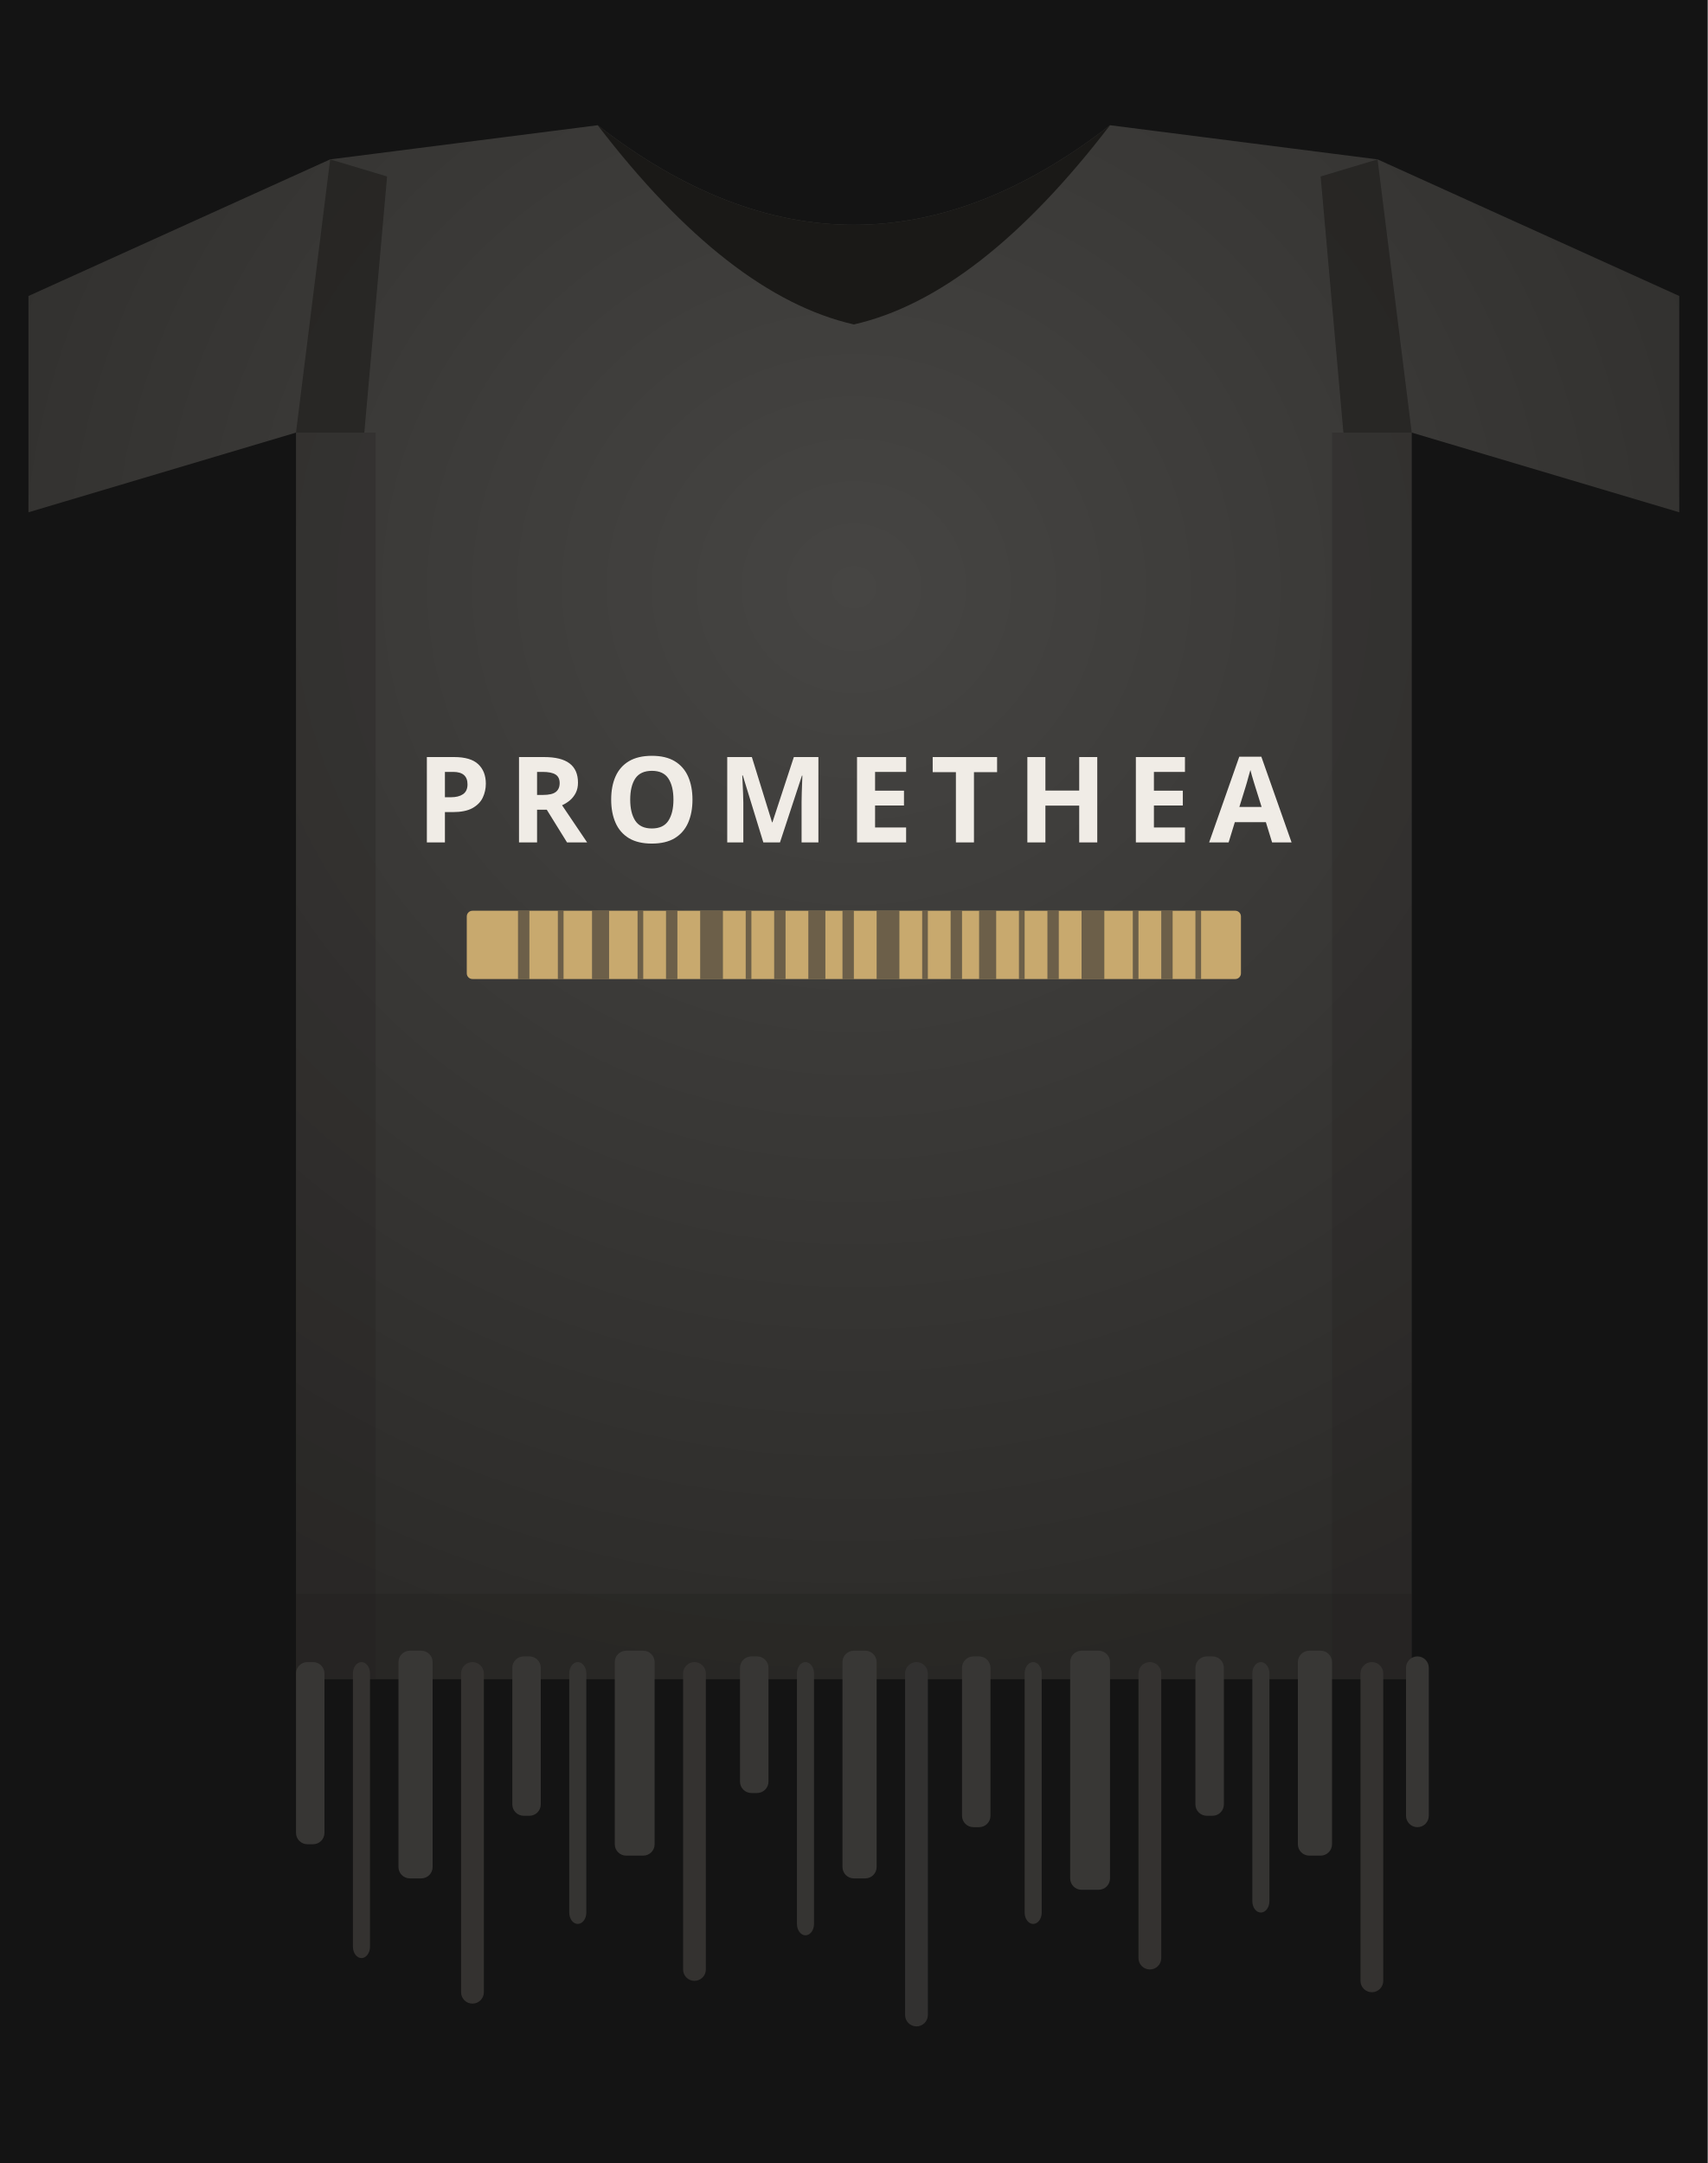
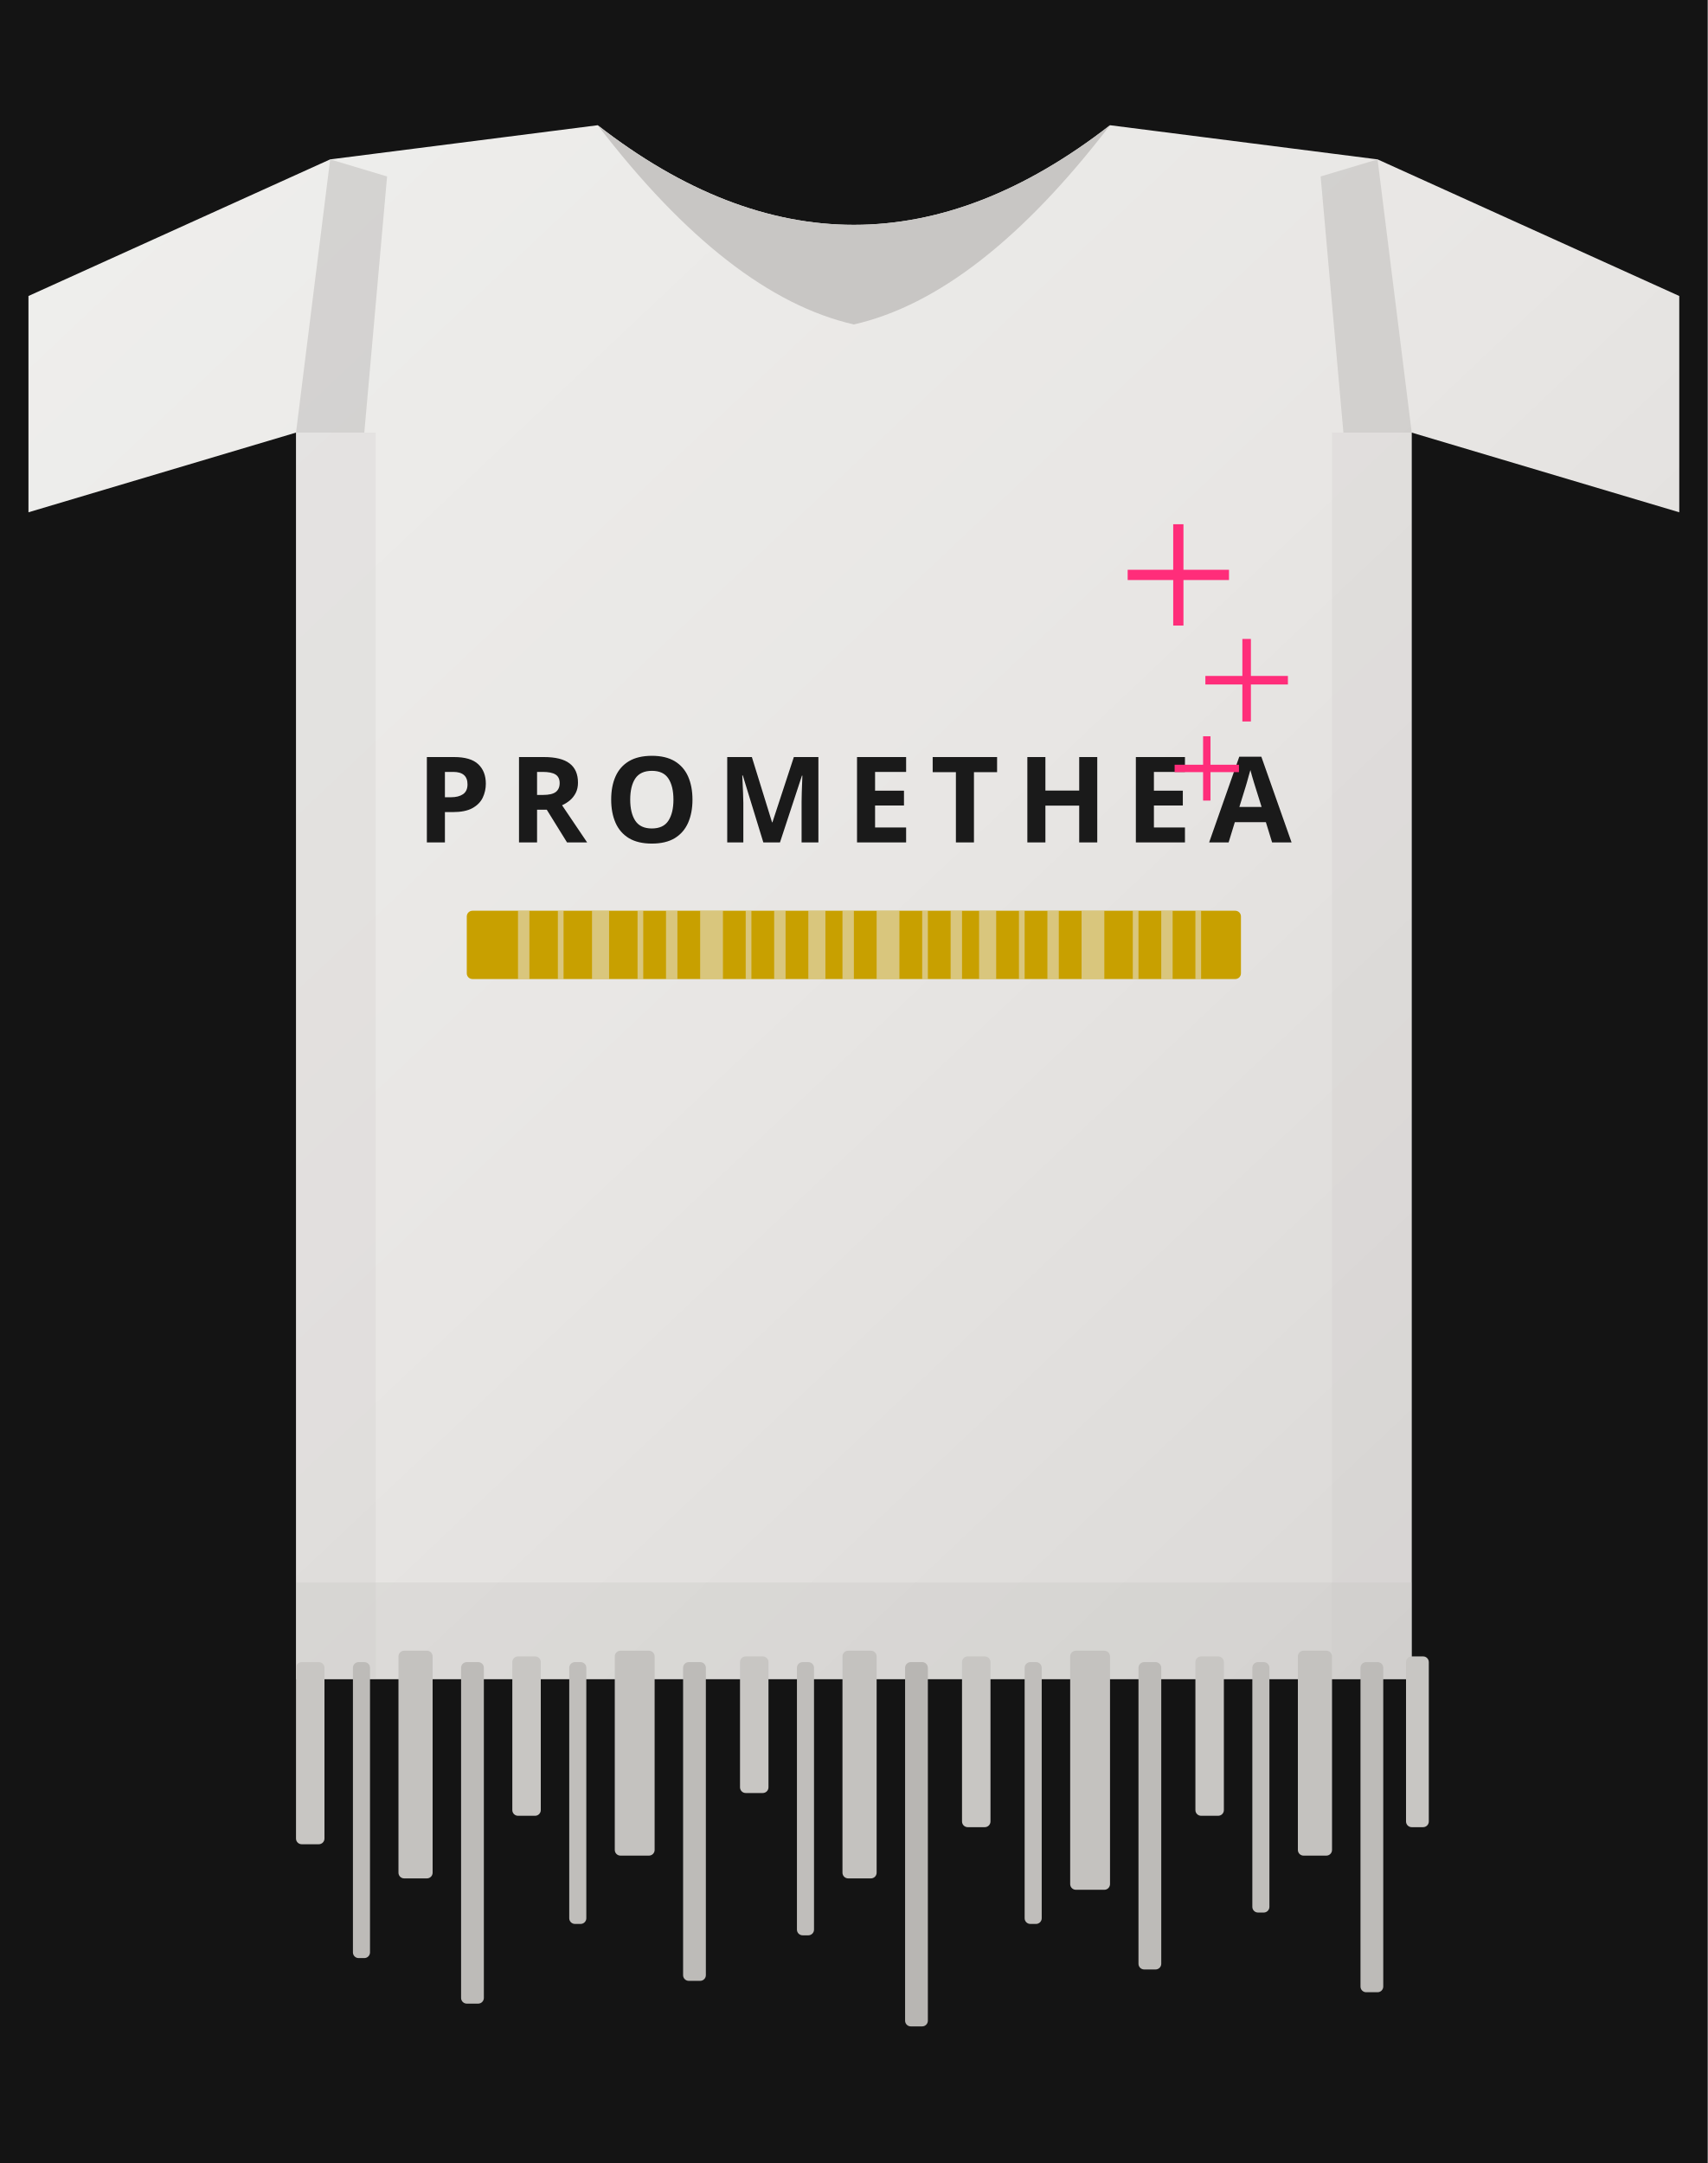
<svg xmlns="http://www.w3.org/2000/svg" viewBox="0 0 300 380">
  <rect width="300" height="380" fill="#141414" />
  <defs>
-     <radialGradient id="vign" cx="50%" cy="30%" r="70%">
-       <stop offset="0%" stop-color="#464543" />
-       <stop offset="100%" stop-color="#2c2b29" />
-     </radialGradient>
-     <filter id="softedge" x="-5%" y="-5%" width="110%" height="110%">
-       <feGaussianBlur stdDeviation="1.5" result="blur" />
-       <feComposite in="SourceGraphic" in2="blur" operator="over" />
-     </filter>
+     <linearGradient id="shirtGrad" x1="0%" y1="0%" x2="100%" y2="100%">
+       <stop offset="0%" stop-color="#efefed" />
+       <stop offset="50%" stop-color="#e8e6e4" />
+       <stop offset="100%" stop-color="#d8d6d4" />
+     </linearGradient>
  </defs>
-   <path fill="url(#vign)" d="M 5,52 L 58,28 L 105,22 Q 150,57 195,22 L 242,28 L 295,52        L 295,90 L 248,76 L 248,295 L 52,295 L 52,76 L 5,90 Z" />
-   <path fill="#1a1917" d="M 105,22 Q 150,57 195,22 Q 172,52 150,57 Q 128,52 105,22 Z" />
-   <path fill="#1e1d1b" opacity="0.65" d="M 58,28 L 52,76 L 64,76 L 68,31 Z" />
-   <path fill="#1e1d1b" opacity="0.65" d="M 242,28 L 248,76 L 236,76 L 232,31 Z" />
-   <rect x="52" y="76" width="14" height="219" fill="#1e1d1b" opacity="0.25" />
-   <rect x="234" y="76" width="14" height="219" fill="#1e1d1b" opacity="0.25" />
-   <rect x="52" y="280" width="196" height="15" fill="#1e1d1b" opacity="0.3" />
-   <text x="150" y="148" text-anchor="middle" font-family="Impact, 'Arial Narrow', Arial Black, sans-serif" font-size="21" font-weight="900" letter-spacing="3" fill="#f0ece6">PROMETHEA</text>
-   <rect x="82" y="160" width="136" height="12" rx="1" fill="#c8a96e" />
-   <rect x="91" y="160" width="2" height="12" fill="#3a3836" opacity="0.65" />
-   <rect x="98" y="160" width="1" height="12" fill="#3a3836" opacity="0.65" />
-   <rect x="104" y="160" width="3" height="12" fill="#3a3836" opacity="0.65" />
-   <rect x="112" y="160" width="1" height="12" fill="#3a3836" opacity="0.65" />
-   <rect x="117" y="160" width="2" height="12" fill="#3a3836" opacity="0.65" />
-   <rect x="123" y="160" width="4" height="12" fill="#3a3836" opacity="0.65" />
-   <rect x="131" y="160" width="1" height="12" fill="#3a3836" opacity="0.65" />
-   <rect x="136" y="160" width="2" height="12" fill="#3a3836" opacity="0.65" />
-   <rect x="142" y="160" width="3" height="12" fill="#3a3836" opacity="0.65" />
-   <rect x="148" y="160" width="2" height="12" fill="#3a3836" opacity="0.65" />
-   <rect x="154" y="160" width="4" height="12" fill="#3a3836" opacity="0.65" />
-   <rect x="162" y="160" width="1" height="12" fill="#3a3836" opacity="0.65" />
-   <rect x="167" y="160" width="2" height="12" fill="#3a3836" opacity="0.65" />
-   <rect x="172" y="160" width="3" height="12" fill="#3a3836" opacity="0.65" />
-   <rect x="179" y="160" width="1" height="12" fill="#3a3836" opacity="0.65" />
-   <rect x="184" y="160" width="2" height="12" fill="#3a3836" opacity="0.65" />
-   <rect x="190" y="160" width="4" height="12" fill="#3a3836" opacity="0.65" />
-   <rect x="199" y="160" width="1" height="12" fill="#3a3836" opacity="0.65" />
-   <rect x="204" y="160" width="2" height="12" fill="#3a3836" opacity="0.65" />
-   <rect x="210" y="160" width="1" height="12" fill="#3a3836" opacity="0.65" />
-   <rect x="52" y="292" width="5" height="32" rx="2" fill="#373634" />
-   <rect x="62" y="292" width="3" height="52" rx="2" fill="#343230" />
-   <rect x="70" y="290" width="6" height="40" rx="2" fill="#383735" />
-   <rect x="81" y="292" width="4" height="60" rx="2" fill="#343230" />
-   <rect x="90" y="291" width="5" height="28" rx="2" fill="#373634" />
-   <rect x="100" y="292" width="3" height="46" rx="2" fill="#353432" />
-   <rect x="108" y="290" width="7" height="36" rx="2" fill="#383735" />
-   <rect x="120" y="292" width="4" height="56" rx="2" fill="#343230" />
-   <rect x="130" y="291" width="5" height="24" rx="2" fill="#373634" />
-   <rect x="140" y="292" width="3" height="48" rx="2" fill="#353432" />
-   <rect x="148" y="290" width="6" height="40" rx="2" fill="#383735" />
-   <rect x="159" y="292" width="4" height="64" rx="2" fill="#323130" />
-   <rect x="169" y="291" width="5" height="30" rx="2" fill="#373634" />
-   <rect x="180" y="292" width="3" height="46" rx="2" fill="#353432" />
-   <rect x="188" y="290" width="7" height="42" rx="2" fill="#383735" />
-   <rect x="200" y="292" width="4" height="54" rx="2" fill="#343230" />
-   <rect x="210" y="291" width="5" height="28" rx="2" fill="#373634" />
-   <rect x="220" y="292" width="3" height="44" rx="2" fill="#353432" />
-   <rect x="228" y="290" width="6" height="36" rx="2" fill="#383735" />
-   <rect x="239" y="292" width="4" height="58" rx="2" fill="#343230" />
-   <rect x="247" y="291" width="4" height="30" rx="2" fill="#373634" />
+   <path fill="url(#shirtGrad)" d="M 5,52 L 58,28 L 105,22 Q 150,57 195,22 L 242,28 L 295,52        L 295,90 L 248,76 L 248,295 L 52,295 L 52,76 L 5,90 Z" />
+   <path fill="#c8c6c4" d="M 105,22 Q 150,57 195,22 Q 172,52 150,57 Q 128,52 105,22 Z" />
+   <path fill="#c0bebb" opacity="0.55" d="M 58,28 L 52,76 L 64,76 L 68,31 Z" />
+   <path fill="#c0bebb" opacity="0.55" d="M 242,28 L 248,76 L 236,76 L 232,31 Z" />
+   <rect x="52" y="76" width="14" height="219" fill="#c8c6c4" opacity="0.22" />
+   <rect x="234" y="76" width="14" height="219" fill="#c8c6c4" opacity="0.22" />
+   <rect x="52" y="278" width="196" height="17" fill="#c0bebb" opacity="0.25" />
+   <text x="150" y="148" text-anchor="middle" font-family="Impact, 'Arial Narrow', Arial Black, sans-serif" font-size="21" font-weight="900" letter-spacing="3" fill="#1a1a1a">PROMETHEA</text>
+   <rect x="82" y="160" width="136" height="12" rx="1" fill="#c8a000" />
+   <rect x="91" y="160" width="2" height="12" fill="#e8e6e4" opacity="0.55" />
+   <rect x="98" y="160" width="1" height="12" fill="#e8e6e4" opacity="0.55" />
+   <rect x="104" y="160" width="3" height="12" fill="#e8e6e4" opacity="0.55" />
+   <rect x="112" y="160" width="1" height="12" fill="#e8e6e4" opacity="0.55" />
+   <rect x="117" y="160" width="2" height="12" fill="#e8e6e4" opacity="0.55" />
+   <rect x="123" y="160" width="4" height="12" fill="#e8e6e4" opacity="0.55" />
+   <rect x="131" y="160" width="1" height="12" fill="#e8e6e4" opacity="0.55" />
+   <rect x="136" y="160" width="2" height="12" fill="#e8e6e4" opacity="0.55" />
+   <rect x="142" y="160" width="3" height="12" fill="#e8e6e4" opacity="0.55" />
+   <rect x="148" y="160" width="2" height="12" fill="#e8e6e4" opacity="0.55" />
+   <rect x="154" y="160" width="4" height="12" fill="#e8e6e4" opacity="0.55" />
+   <rect x="162" y="160" width="1" height="12" fill="#e8e6e4" opacity="0.55" />
+   <rect x="167" y="160" width="2" height="12" fill="#e8e6e4" opacity="0.55" />
+   <rect x="172" y="160" width="3" height="12" fill="#e8e6e4" opacity="0.55" />
+   <rect x="179" y="160" width="1" height="12" fill="#e8e6e4" opacity="0.55" />
+   <rect x="184" y="160" width="2" height="12" fill="#e8e6e4" opacity="0.55" />
+   <rect x="190" y="160" width="4" height="12" fill="#e8e6e4" opacity="0.55" />
+   <rect x="199" y="160" width="1" height="12" fill="#e8e6e4" opacity="0.55" />
+   <rect x="204" y="160" width="2" height="12" fill="#e8e6e4" opacity="0.55" />
+   <rect x="210" y="160" width="1" height="12" fill="#e8e6e4" opacity="0.55" />
+   <path d="M207,93 V109 M199,101 H215" stroke="#ff2d7a" stroke-width="1.8" stroke-linecap="square" />
+   <path d="M219,113 V126 M212.5,119.5 H225.5" stroke="#ff2d7a" stroke-width="1.5" stroke-linecap="square" />
+   <path d="M212,130 V140 M207,135 H217" stroke="#ff2d7a" stroke-width="1.3" stroke-linecap="square" />
+   <rect x="52" y="292" width="5" height="32" rx="1" fill="#c8c6c3" />
+   <rect x="62" y="292" width="3" height="52" rx="1" fill="#bdbbb8" />
+   <rect x="70" y="290" width="6" height="40" rx="1" fill="#c4c2bf" />
+   <rect x="81" y="292" width="4" height="60" rx="1" fill="#bdbbb8" />
+   <rect x="90" y="291" width="5" height="28" rx="1" fill="#c8c6c3" />
+   <rect x="100" y="292" width="3" height="46" rx="1" fill="#c0bebb" />
+   <rect x="108" y="290" width="7" height="36" rx="1" fill="#c4c2bf" />
+   <rect x="120" y="292" width="4" height="56" rx="1" fill="#bdbbb8" />
+   <rect x="130" y="291" width="5" height="24" rx="1" fill="#c8c6c3" />
+   <rect x="140" y="292" width="3" height="48" rx="1" fill="#c0bebb" />
+   <rect x="148" y="290" width="6" height="40" rx="1" fill="#c4c2bf" />
+   <rect x="159" y="292" width="4" height="64" rx="1" fill="#b8b6b3" />
+   <rect x="169" y="291" width="5" height="30" rx="1" fill="#c8c6c3" />
+   <rect x="180" y="292" width="3" height="46" rx="1" fill="#c0bebb" />
+   <rect x="188" y="290" width="7" height="42" rx="1" fill="#c4c2bf" />
+   <rect x="200" y="292" width="4" height="54" rx="1" fill="#bdbbb8" />
+   <rect x="210" y="291" width="5" height="28" rx="1" fill="#c8c6c3" />
+   <rect x="220" y="292" width="3" height="44" rx="1" fill="#c0bebb" />
+   <rect x="228" y="290" width="6" height="36" rx="1" fill="#c4c2bf" />
+   <rect x="239" y="292" width="4" height="58" rx="1" fill="#bdbbb8" />
+   <rect x="247" y="291" width="4" height="30" rx="1" fill="#c8c6c3" />
</svg>
